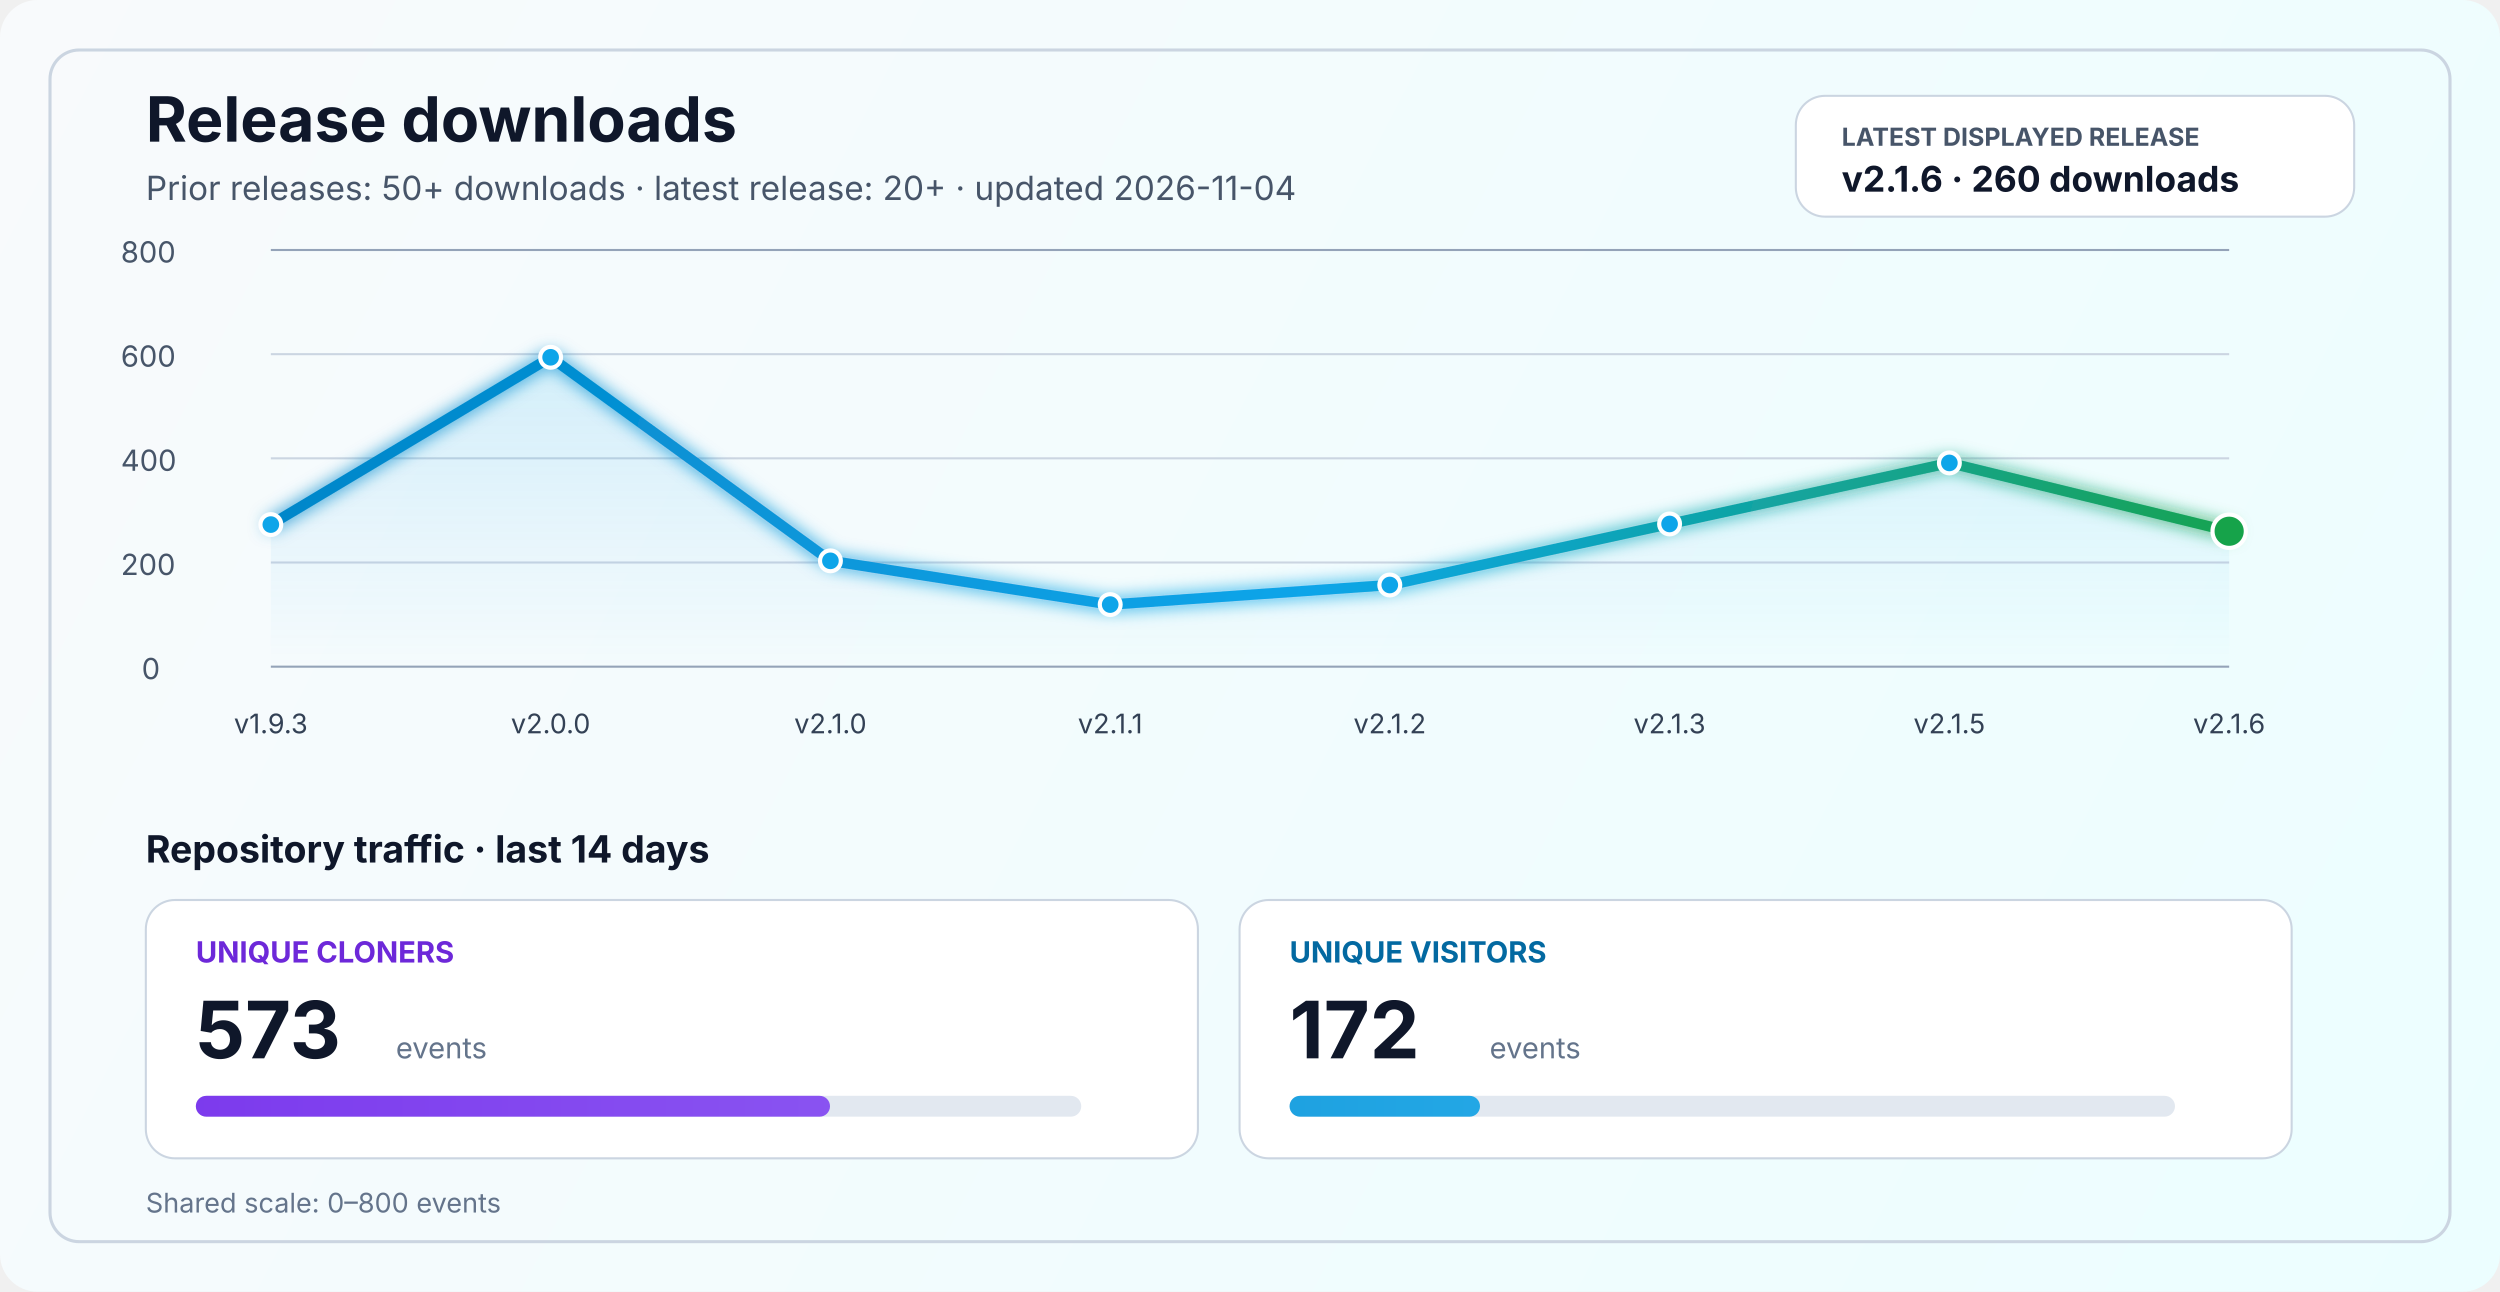
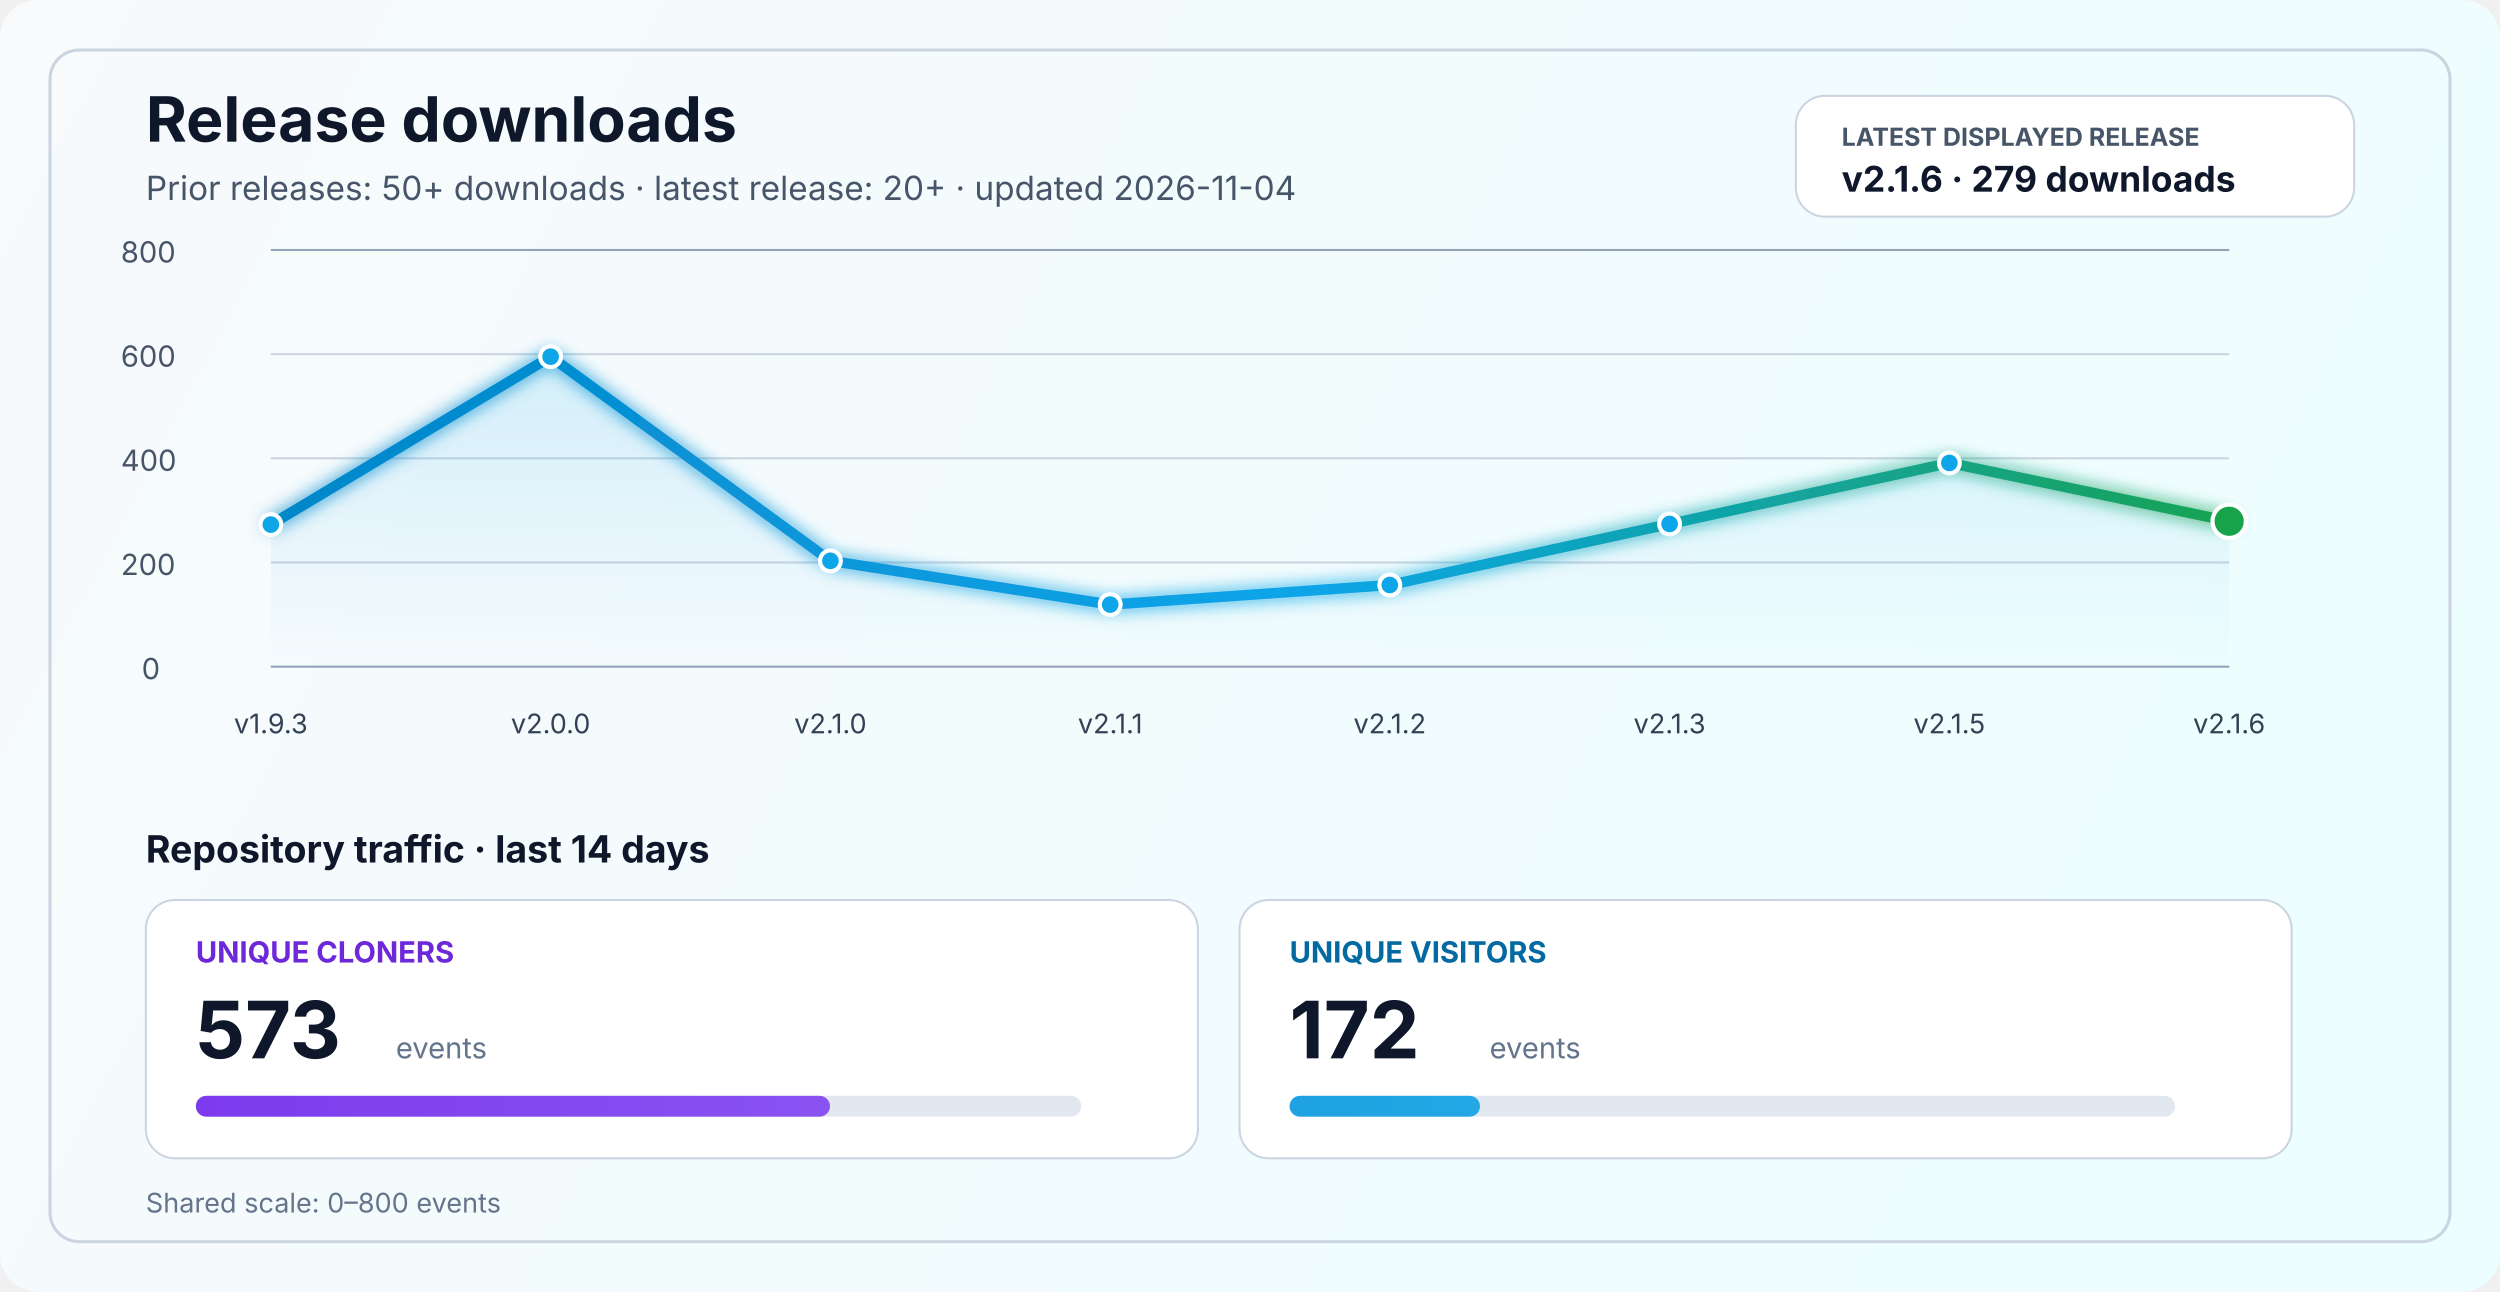
<svg xmlns="http://www.w3.org/2000/svg" width="1200" height="620" viewBox="0 0 1200 620" fill="none" role="img" aria-labelledby="title desc">
  <defs>
    <linearGradient id="bg" x1="0" y1="0" x2="1200" y2="620" gradientUnits="userSpaceOnUse">
      <stop stop-color="#F8FAFC" />
      <stop offset="1" stop-color="#ECFEFF" />
    </linearGradient>
    <linearGradient id="line" x1="130" y1="86" x2="1070" y2="340" gradientUnits="userSpaceOnUse">
      <stop stop-color="#0284C7" />
      <stop offset="0.55" stop-color="#0EA5E9" />
      <stop offset="1" stop-color="#16A34A" />
    </linearGradient>
    <linearGradient id="area" x1="0" y1="120" x2="0" y2="320" gradientUnits="userSpaceOnUse">
      <stop stop-color="#0EA5E9" stop-opacity="0.20" />
      <stop offset="1" stop-color="#0EA5E9" stop-opacity="0" />
    </linearGradient>
    <linearGradient id="cloneFill" x1="86" y1="450" x2="1110" y2="450" gradientUnits="userSpaceOnUse">
      <stop stop-color="#7C3AED" />
      <stop offset="1" stop-color="#A78BFA" />
    </linearGradient>
    <linearGradient id="viewFill" x1="86" y1="482" x2="1110" y2="482" gradientUnits="userSpaceOnUse">
      <stop stop-color="#0284C7" />
      <stop offset="1" stop-color="#38BDF8" />
    </linearGradient>
    <filter id="glow" x="-50%" y="-50%" width="200%" height="200%">
      <feGaussianBlur stdDeviation="4" result="blur" />
      <feMerge>
        <feMergeNode in="blur" />
        <feMergeNode in="SourceGraphic" />
      </feMerge>
    </filter>
  </defs>
  <rect width="1200" height="620" rx="18" fill="url(#bg)" />
  <rect x="24" y="24" width="1152" height="572" rx="14" stroke="#CBD5E1" stroke-width="1.5" />
  <text x="70" y="68" fill="#0F172A" font-size="30" font-family="SF Pro Display, -apple-system, BlinkMacSystemFont, Segoe UI, sans-serif" font-weight="700">Release downloads</text>
  <text x="70" y="96" fill="#475569" font-size="16" font-family="SF Pro Text, -apple-system, BlinkMacSystemFont, Segoe UI, sans-serif">Prior releases: 50+ downloads · latest release: 20+ · updated 2026-11-04</text>
  <rect x="862" y="46" width="268" height="58" rx="14" fill="#FFFFFF" stroke="#CBD5E1" stroke-width="1" />
  <text x="884" y="70" fill="#475569" font-size="12" font-family="SF Pro Text, -apple-system, BlinkMacSystemFont, Segoe UI, sans-serif" font-weight="700">LATEST DISPLAYED RELEASE</text>
-   <text x="884" y="92" fill="#0F172A" font-size="17" font-family="SF Pro Text, -apple-system, BlinkMacSystemFont, Segoe UI, sans-serif" font-weight="700">v2.1.6 · 260 downloads</text>
+   <text x="884" y="92" fill="#0F172A" font-size="17" font-family="SF Pro Text, -apple-system, BlinkMacSystemFont, Segoe UI, sans-serif" font-weight="700">v2.1.6 · 279 downloads</text>
  <line x1="130" y1="320.0" x2="1070" y2="320.0" stroke="#94A3B8" stroke-width="1" />
  <line x1="130" y1="270.0" x2="1070" y2="270.0" stroke="#CBD5E1" stroke-width="1" />
  <line x1="130" y1="220.0" x2="1070" y2="220.0" stroke="#CBD5E1" stroke-width="1" />
  <line x1="130" y1="170.0" x2="1070" y2="170.0" stroke="#CBD5E1" stroke-width="1" />
  <line x1="130" y1="120.0" x2="1070" y2="120.0" stroke="#94A3B8" stroke-width="1" />
  <text x="68" y="326.0" fill="#475569" font-size="14" font-family="SF Pro Text, -apple-system, BlinkMacSystemFont, Segoe UI, sans-serif">0</text>
  <text x="58" y="276.0" fill="#475569" font-size="14" font-family="SF Pro Text, -apple-system, BlinkMacSystemFont, Segoe UI, sans-serif">200</text>
  <text x="58" y="226.0" fill="#475569" font-size="14" font-family="SF Pro Text, -apple-system, BlinkMacSystemFont, Segoe UI, sans-serif">400</text>
  <text x="58" y="176.0" fill="#475569" font-size="14" font-family="SF Pro Text, -apple-system, BlinkMacSystemFont, Segoe UI, sans-serif">600</text>
  <text x="58" y="126.0" fill="#475569" font-size="14" font-family="SF Pro Text, -apple-system, BlinkMacSystemFont, Segoe UI, sans-serif">800</text>
-   <path d="M 130.0 251.8 L 264.3 171.5 L 398.6 269.2 L 532.9 290.2 L 667.1 280.8 L 801.4 251.5 L 935.7 222.2 L 1070.0 255.0 L 1070 320 L 130 320 Z" fill="url(#area)" />
-   <polyline points="130.0,251.8 264.3,171.5 398.6,269.2 532.9,290.2 667.1,280.8 801.4,251.5 935.7,222.2 1070.0,255.0" fill="none" stroke="url(#line)" stroke-width="5" stroke-linecap="round" stroke-linejoin="round" filter="url(#glow)" />
+   <path d="M 130.0 251.8 L 264.3 171.2 L 398.6 269.2 L 532.9 290.2 L 667.1 280.8 L 801.4 251.5 L 935.7 222.2 L 1070.0 250.2 L 1070 320 L 130 320 Z" fill="url(#area)" />
+   <polyline points="130.0,251.8 264.3,171.2 398.6,269.2 532.9,290.2 667.1,280.8 801.4,251.5 935.7,222.2 1070.0,250.2" fill="none" stroke="url(#line)" stroke-width="5" stroke-linecap="round" stroke-linejoin="round" filter="url(#glow)" />
  <circle cx="130.0" cy="251.8" r="5" fill="#0EA5E9" stroke="#FFFFFF" stroke-width="2" />
-   <circle cx="264.3" cy="171.5" r="5" fill="#0EA5E9" stroke="#FFFFFF" stroke-width="2" />
+   <circle cx="264.3" cy="171.2" r="5" fill="#0EA5E9" stroke="#FFFFFF" stroke-width="2" />
  <circle cx="398.6" cy="269.2" r="5" fill="#0EA5E9" stroke="#FFFFFF" stroke-width="2" />
  <circle cx="532.9" cy="290.2" r="5" fill="#0EA5E9" stroke="#FFFFFF" stroke-width="2" />
  <circle cx="667.1" cy="280.8" r="5" fill="#0EA5E9" stroke="#FFFFFF" stroke-width="2" />
  <circle cx="801.4" cy="251.5" r="5" fill="#0EA5E9" stroke="#FFFFFF" stroke-width="2" />
  <circle cx="935.7" cy="222.2" r="5" fill="#0EA5E9" stroke="#FFFFFF" stroke-width="2" />
-   <circle cx="1070.0" cy="255.0" r="8" fill="#16A34A" stroke="#FFFFFF" stroke-width="2" />
+   <circle cx="1070.0" cy="250.2" r="8" fill="#16A34A" stroke="#FFFFFF" stroke-width="2" />
  <text x="130.0" y="352" text-anchor="middle" fill="#334155" font-size="13" font-family="SF Pro Text, -apple-system, BlinkMacSystemFont, Segoe UI, sans-serif">v1.9.3</text>
  <text x="264.3" y="352" text-anchor="middle" fill="#334155" font-size="13" font-family="SF Pro Text, -apple-system, BlinkMacSystemFont, Segoe UI, sans-serif">v2.0.0</text>
  <text x="398.6" y="352" text-anchor="middle" fill="#334155" font-size="13" font-family="SF Pro Text, -apple-system, BlinkMacSystemFont, Segoe UI, sans-serif">v2.1.0</text>
  <text x="532.9" y="352" text-anchor="middle" fill="#334155" font-size="13" font-family="SF Pro Text, -apple-system, BlinkMacSystemFont, Segoe UI, sans-serif">v2.1.1</text>
  <text x="667.1" y="352" text-anchor="middle" fill="#334155" font-size="13" font-family="SF Pro Text, -apple-system, BlinkMacSystemFont, Segoe UI, sans-serif">v2.1.2</text>
  <text x="801.4" y="352" text-anchor="middle" fill="#334155" font-size="13" font-family="SF Pro Text, -apple-system, BlinkMacSystemFont, Segoe UI, sans-serif">v2.1.3</text>
  <text x="935.7" y="352" text-anchor="middle" fill="#334155" font-size="13" font-family="SF Pro Text, -apple-system, BlinkMacSystemFont, Segoe UI, sans-serif">v2.1.5</text>
  <text x="1070.0" y="352" text-anchor="middle" fill="#334155" font-size="13" font-family="SF Pro Text, -apple-system, BlinkMacSystemFont, Segoe UI, sans-serif">v2.1.6</text>
  <text x="70" y="414" fill="#0F172A" font-size="18" font-family="SF Pro Text, -apple-system, BlinkMacSystemFont, Segoe UI, sans-serif" font-weight="700">Repository traffic · last 14 days</text>
  <rect x="70" y="432" width="505" height="124" rx="14" fill="#FFFFFF" stroke="#CBD5E1" stroke-width="1" />
  <text x="94" y="462" fill="#6D28D9" font-size="14" font-family="SF Pro Text, -apple-system, BlinkMacSystemFont, Segoe UI, sans-serif" font-weight="700">UNIQUE CLONERS</text>
  <text x="94" y="508" fill="#0F172A" font-size="38" font-family="SF Pro Display, -apple-system, BlinkMacSystemFont, Segoe UI, sans-serif" font-weight="700">573</text>
  <text x="190" y="508" fill="#64748B" font-size="14" font-family="SF Pro Text, -apple-system, BlinkMacSystemFont, Segoe UI, sans-serif">events</text>
  <rect x="94" y="526" width="425" height="10" rx="5" fill="#E2E8F0" />
  <rect x="94" y="526" width="304.4" height="10" rx="5" fill="url(#cloneFill)" />
  <rect x="595" y="432" width="505" height="124" rx="14" fill="#FFFFFF" stroke="#CBD5E1" stroke-width="1" />
  <text x="619" y="462" fill="#0369A1" font-size="14" font-family="SF Pro Text, -apple-system, BlinkMacSystemFont, Segoe UI, sans-serif" font-weight="700">UNIQUE VISITORS</text>
  <text x="619" y="508" fill="#0F172A" font-size="38" font-family="SF Pro Display, -apple-system, BlinkMacSystemFont, Segoe UI, sans-serif" font-weight="700">172</text>
  <text x="715" y="508" fill="#64748B" font-size="14" font-family="SF Pro Text, -apple-system, BlinkMacSystemFont, Segoe UI, sans-serif">events</text>
  <rect x="619" y="526" width="425" height="10" rx="5" fill="#E2E8F0" />
  <rect x="619" y="526" width="91.4" height="10" rx="5" fill="url(#viewFill)" />
  <text x="70" y="582" fill="#64748B" font-size="13" font-family="SF Pro Text, -apple-system, BlinkMacSystemFont, Segoe UI, sans-serif">Shared scale: 0–800 events</text>
</svg>
